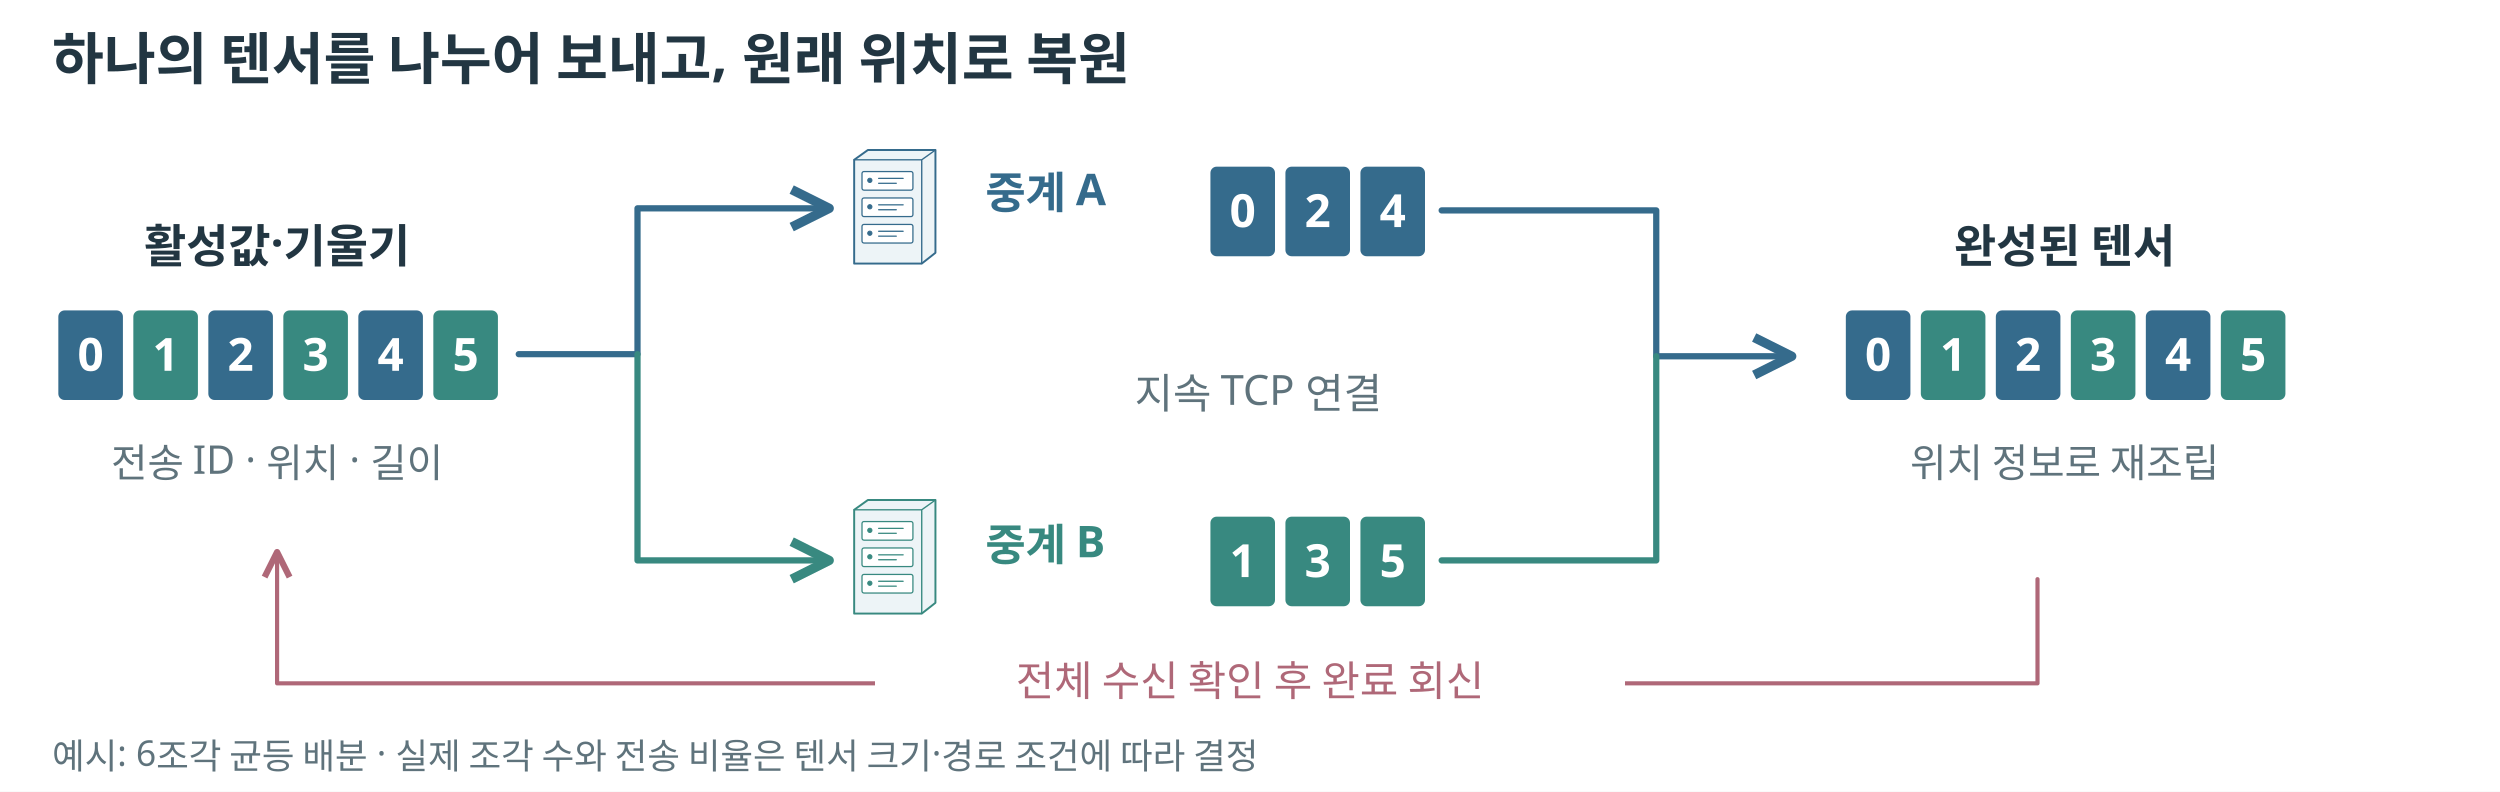
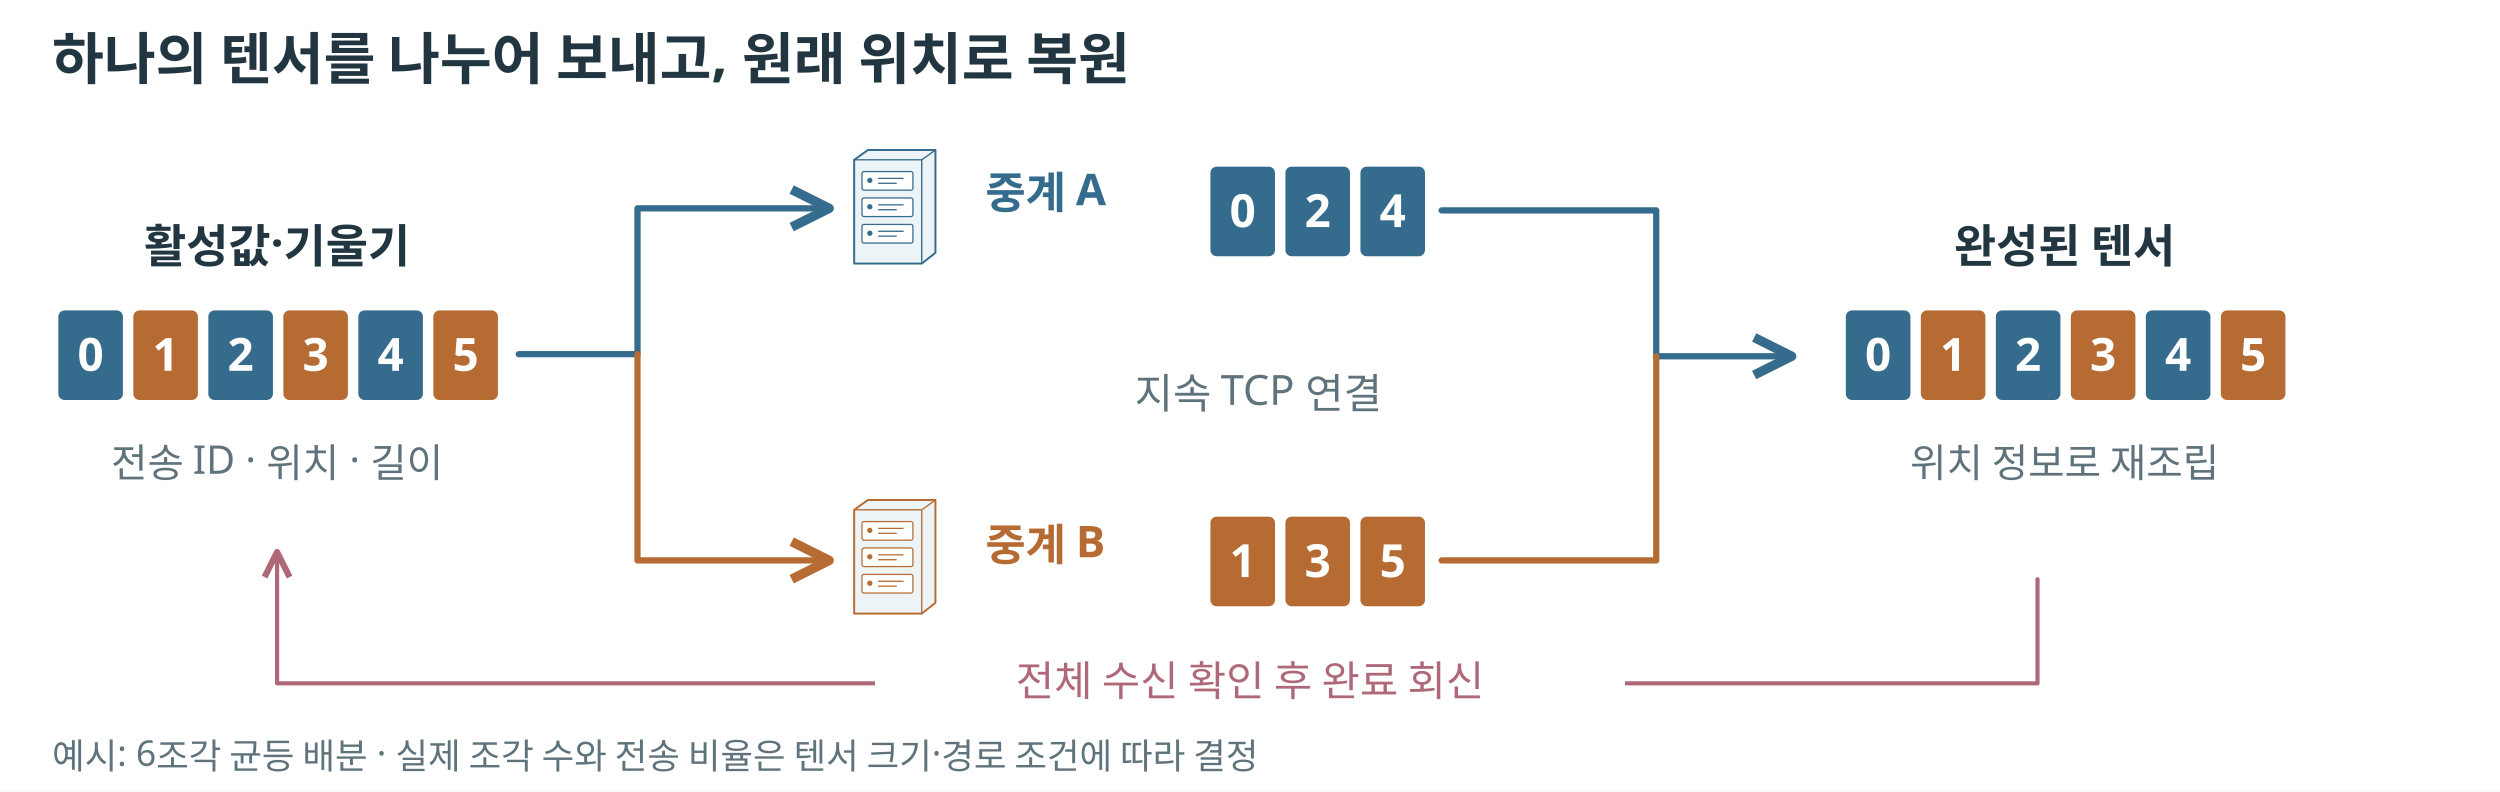
<svg xmlns="http://www.w3.org/2000/svg" width="1200" height="380" viewBox="0 0 1200 380" role="img">
  <defs>
    <marker id="b" markerWidth="8" markerHeight="8" refX="7" refY="4" orient="auto-start-reverse">
      <path d="M1,1 L7,4 L1,7" fill="none" stroke="#356b8c" stroke-width="1.5" stroke-linejoin="round" />
    </marker>
    <marker id="t" markerWidth="8" markerHeight="8" refX="7" refY="4" orient="auto-start-reverse">
-       <path d="M1,1 L7,4 L1,7" fill="none" stroke="#388980" stroke-width="1.5" stroke-linejoin="round" />
+       <path d="M1,1 L7,4 L1,7" fill="none" stroke="#b66b32" stroke-width="1.5" stroke-linejoin="round" />
    </marker>
    <marker id="g" markerWidth="8" markerHeight="8" refX="7" refY="4" orient="auto-start-reverse">
-       <path d="M1,1 L7,4 L1,7" fill="none" stroke="#5f737c" stroke-width="1.5" stroke-linejoin="round" />
+       <path d="M1,1 L7,4 L1,7" fill="none" stroke="#b66b32" stroke-width="1.5" stroke-linejoin="round" />
    </marker>
    <marker id="r" markerWidth="8" markerHeight="8" refX="7" refY="4" orient="auto-start-reverse">
      <path d="M1,1 L7,4 L1,7" fill="none" stroke="#af6878" stroke-width="1.5" stroke-linejoin="round" />
    </marker>
  </defs>
  <rect width="100%" height="100%" fill="white" />
  <text x="25" y="38" font-family="Malgun Gothic,맑은 고딕,sans-serif" font-size="27" font-weight="700" fill="#223642" text-anchor="start">하나의 텐서를 나누어 보내고, 원래 위치로 복원</text>
  <rect x="28" y="149" width="31" height="43" rx="3" fill="#356b8c" stroke="none" stroke-width="1.7" />
  <text x="43.5" y="178" font-family="Malgun Gothic,맑은 고딕,sans-serif" font-size="22" font-weight="700" fill="white" text-anchor="middle">0</text>
-   <rect x="64" y="149" width="31" height="43" rx="3" fill="#388980" stroke="none" stroke-width="1.7" />
+   <rect x="64" y="149" width="31" height="43" rx="3" fill="#b66b32" stroke="none" stroke-width="1.7" />
  <text x="79.5" y="178" font-family="Malgun Gothic,맑은 고딕,sans-serif" font-size="22" font-weight="700" fill="white" text-anchor="middle">1</text>
  <rect x="100" y="149" width="31" height="43" rx="3" fill="#356b8c" stroke="none" stroke-width="1.7" />
  <text x="115.5" y="178" font-family="Malgun Gothic,맑은 고딕,sans-serif" font-size="22" font-weight="700" fill="white" text-anchor="middle">2</text>
-   <rect x="136" y="149" width="31" height="43" rx="3" fill="#388980" stroke="none" stroke-width="1.7" />
+   <rect x="136" y="149" width="31" height="43" rx="3" fill="#b66b32" stroke="none" stroke-width="1.7" />
  <text x="151.5" y="178" font-family="Malgun Gothic,맑은 고딕,sans-serif" font-size="22" font-weight="700" fill="white" text-anchor="middle">3</text>
  <rect x="172" y="149" width="31" height="43" rx="3" fill="#356b8c" stroke="none" stroke-width="1.7" />
  <text x="187.5" y="178" font-family="Malgun Gothic,맑은 고딕,sans-serif" font-size="22" font-weight="700" fill="white" text-anchor="middle">4</text>
-   <rect x="208" y="149" width="31" height="43" rx="3" fill="#388980" stroke="none" stroke-width="1.7" />
+   <rect x="208" y="149" width="31" height="43" rx="3" fill="#b66b32" stroke="none" stroke-width="1.7" />
  <text x="223.5" y="178" font-family="Malgun Gothic,맑은 고딕,sans-serif" font-size="22" font-weight="700" fill="white" text-anchor="middle">5</text>
  <text x="133" y="126" font-family="Malgun Gothic,맑은 고딕,sans-serif" font-size="22" font-weight="700" fill="#223642" text-anchor="middle">활성값·기울기</text>
  <text x="133" y="229" font-family="Malgun Gothic,맑은 고딕,sans-serif" font-size="19" font-weight="400" fill="#5f737c" text-anchor="middle">전송 ID · 위치 · 길이</text>
  <path d="M249 170 H306 V100 H398" fill="none" stroke="#356b8c" stroke-width="3" stroke-linecap="round" stroke-linejoin="round" marker-end="url(#b)" />
-   <path d="M306 170 V269 H398" fill="none" stroke="#388980" stroke-width="3" stroke-linecap="round" stroke-linejoin="round" marker-end="url(#t)" />
+   <path d="M306 170 V269 H398" fill="none" stroke="#b66b32" stroke-width="3" stroke-linecap="round" stroke-linejoin="round" marker-end="url(#t)" />
  <g transform="translate(410 72) scale(0.47)">
    <path d="M0 10 L14 0 H83 V105 L69 116 H0 Z" fill="#edf4f7" stroke="#356b8c" stroke-width="2" stroke-linecap="round" stroke-linejoin="round" />
    <path d="M0 10 H69 L83 0 M69 10 V116" fill="none" stroke="#356b8c" stroke-width="1.4" stroke-linecap="round" stroke-linejoin="round" />
    <rect x="8" y="22" width="52" height="19" rx="2" fill="white" stroke="#356b8c" stroke-width="1.3" />
    <circle cx="16" cy="31" r="2.2" fill="#356b8c" stroke="#356b8c" stroke-width="1" />
    <path d="M25 29 H50 M25 34 H43" fill="none" stroke="#356b8c" stroke-width="1.3" stroke-linecap="round" stroke-linejoin="round" />
    <rect x="8" y="49" width="52" height="19" rx="2" fill="white" stroke="#356b8c" stroke-width="1.3" />
    <circle cx="16" cy="58" r="2.2" fill="#356b8c" stroke="#356b8c" stroke-width="1" />
    <path d="M25 56 H50 M25 61 H43" fill="none" stroke="#356b8c" stroke-width="1.3" stroke-linecap="round" stroke-linejoin="round" />
    <rect x="8" y="76" width="52" height="19" rx="2" fill="white" stroke="#356b8c" stroke-width="1.3" />
    <circle cx="16" cy="85" r="2.2" fill="#356b8c" stroke="#356b8c" stroke-width="1" />
    <path d="M25 83 H50 M25 88 H43" fill="none" stroke="#356b8c" stroke-width="1.3" stroke-linecap="round" stroke-linejoin="round" />
  </g>
  <text x="473" y="100" font-family="Malgun Gothic,맑은 고딕,sans-serif" font-size="21" font-weight="700" fill="#356b8c" text-anchor="start">중계 A</text>
  <rect x="581" y="80" width="31" height="43" rx="3" fill="#356b8c" stroke="none" stroke-width="1.7" />
  <text x="596.5" y="109" font-family="Malgun Gothic,맑은 고딕,sans-serif" font-size="22" font-weight="700" fill="white" text-anchor="middle">0</text>
  <rect x="617" y="80" width="31" height="43" rx="3" fill="#356b8c" stroke="none" stroke-width="1.7" />
  <text x="632.5" y="109" font-family="Malgun Gothic,맑은 고딕,sans-serif" font-size="22" font-weight="700" fill="white" text-anchor="middle">2</text>
  <rect x="653" y="80" width="31" height="43" rx="3" fill="#356b8c" stroke="none" stroke-width="1.7" />
  <text x="668.5" y="109" font-family="Malgun Gothic,맑은 고딕,sans-serif" font-size="22" font-weight="700" fill="white" text-anchor="middle">4</text>
  <g transform="translate(410 240) scale(0.47)">
-     <path d="M0 10 L14 0 H83 V105 L69 116 H0 Z" fill="#edf4f7" stroke="#388980" stroke-width="2" stroke-linecap="round" stroke-linejoin="round" />
-     <path d="M0 10 H69 L83 0 M69 10 V116" fill="none" stroke="#388980" stroke-width="1.4" stroke-linecap="round" stroke-linejoin="round" />
-     <rect x="8" y="22" width="52" height="19" rx="2" fill="white" stroke="#388980" stroke-width="1.3" />
-     <circle cx="16" cy="31" r="2.2" fill="#388980" stroke="#388980" stroke-width="1" />
-     <path d="M25 29 H50 M25 34 H43" fill="none" stroke="#388980" stroke-width="1.3" stroke-linecap="round" stroke-linejoin="round" />
-     <rect x="8" y="49" width="52" height="19" rx="2" fill="white" stroke="#388980" stroke-width="1.3" />
-     <circle cx="16" cy="58" r="2.2" fill="#388980" stroke="#388980" stroke-width="1" />
-     <path d="M25 56 H50 M25 61 H43" fill="none" stroke="#388980" stroke-width="1.3" stroke-linecap="round" stroke-linejoin="round" />
-     <rect x="8" y="76" width="52" height="19" rx="2" fill="white" stroke="#388980" stroke-width="1.3" />
-     <circle cx="16" cy="85" r="2.2" fill="#388980" stroke="#388980" stroke-width="1" />
-     <path d="M25 83 H50 M25 88 H43" fill="none" stroke="#388980" stroke-width="1.3" stroke-linecap="round" stroke-linejoin="round" />
+     <path d="M0 10 L14 0 H83 V105 L69 116 H0 Z" fill="#edf4f7" stroke="#b66b32" stroke-width="2" stroke-linecap="round" stroke-linejoin="round" />
+     <path d="M0 10 H69 L83 0 M69 10 V116" fill="none" stroke="#b66b32" stroke-width="1.4" stroke-linecap="round" stroke-linejoin="round" />
+     <rect x="8" y="22" width="52" height="19" rx="2" fill="white" stroke="#b66b32" stroke-width="1.3" />
+     <circle cx="16" cy="31" r="2.2" fill="#b66b32" stroke="#b66b32" stroke-width="1" />
+     <path d="M25 29 H50 M25 34 H43" fill="none" stroke="#b66b32" stroke-width="1.3" stroke-linecap="round" stroke-linejoin="round" />
+     <rect x="8" y="49" width="52" height="19" rx="2" fill="white" stroke="#b66b32" stroke-width="1.3" />
+     <circle cx="16" cy="58" r="2.2" fill="#b66b32" stroke="#b66b32" stroke-width="1" />
+     <path d="M25 56 H50 M25 61 H43" fill="none" stroke="#b66b32" stroke-width="1.3" stroke-linecap="round" stroke-linejoin="round" />
+     <rect x="8" y="76" width="52" height="19" rx="2" fill="white" stroke="#b66b32" stroke-width="1.3" />
+     <circle cx="16" cy="85" r="2.2" fill="#b66b32" stroke="#b66b32" stroke-width="1" />
+     <path d="M25 83 H50 M25 88 H43" fill="none" stroke="#b66b32" stroke-width="1.3" stroke-linecap="round" stroke-linejoin="round" />
  </g>
-   <text x="473" y="269" font-family="Malgun Gothic,맑은 고딕,sans-serif" font-size="21" font-weight="700" fill="#388980" text-anchor="start">중계 B</text>
-   <rect x="581" y="248" width="31" height="43" rx="3" fill="#388980" stroke="none" stroke-width="1.7" />
+   <text x="473" y="269" font-family="Malgun Gothic,맑은 고딕,sans-serif" font-size="21" font-weight="700" fill="#b66b32" text-anchor="start">중계 B</text>
+   <rect x="581" y="248" width="31" height="43" rx="3" fill="#b66b32" stroke="none" stroke-width="1.7" />
  <text x="596.5" y="277" font-family="Malgun Gothic,맑은 고딕,sans-serif" font-size="22" font-weight="700" fill="white" text-anchor="middle">1</text>
-   <rect x="617" y="248" width="31" height="43" rx="3" fill="#388980" stroke="none" stroke-width="1.7" />
+   <rect x="617" y="248" width="31" height="43" rx="3" fill="#b66b32" stroke="none" stroke-width="1.7" />
  <text x="632.5" y="277" font-family="Malgun Gothic,맑은 고딕,sans-serif" font-size="22" font-weight="700" fill="white" text-anchor="middle">3</text>
-   <rect x="653" y="248" width="31" height="43" rx="3" fill="#388980" stroke="none" stroke-width="1.7" />
+   <rect x="653" y="248" width="31" height="43" rx="3" fill="#b66b32" stroke="none" stroke-width="1.7" />
  <text x="668.5" y="277" font-family="Malgun Gothic,맑은 고딕,sans-serif" font-size="22" font-weight="700" fill="white" text-anchor="middle">5</text>
  <path d="M692 101 H795 V171 H860" fill="none" stroke="#356b8c" stroke-width="3" stroke-linecap="round" stroke-linejoin="round" marker-end="url(#b)" />
-   <path d="M692 269 H795 V171" fill="none" stroke="#388980" stroke-width="3" stroke-linecap="round" stroke-linejoin="round" />
+   <path d="M692 269 H795 V171" fill="none" stroke="#b66b32" stroke-width="3" stroke-linecap="round" stroke-linejoin="round" />
  <rect x="886" y="149" width="31" height="43" rx="3" fill="#356b8c" stroke="none" stroke-width="1.7" />
  <text x="901.5" y="178" font-family="Malgun Gothic,맑은 고딕,sans-serif" font-size="22" font-weight="700" fill="white" text-anchor="middle">0</text>
-   <rect x="922" y="149" width="31" height="43" rx="3" fill="#388980" stroke="none" stroke-width="1.7" />
+   <rect x="922" y="149" width="31" height="43" rx="3" fill="#b66b32" stroke="none" stroke-width="1.7" />
  <text x="937.5" y="178" font-family="Malgun Gothic,맑은 고딕,sans-serif" font-size="22" font-weight="700" fill="white" text-anchor="middle">1</text>
  <rect x="958" y="149" width="31" height="43" rx="3" fill="#356b8c" stroke="none" stroke-width="1.7" />
  <text x="973.5" y="178" font-family="Malgun Gothic,맑은 고딕,sans-serif" font-size="22" font-weight="700" fill="white" text-anchor="middle">2</text>
-   <rect x="994" y="149" width="31" height="43" rx="3" fill="#388980" stroke="none" stroke-width="1.7" />
+   <rect x="994" y="149" width="31" height="43" rx="3" fill="#b66b32" stroke="none" stroke-width="1.7" />
  <text x="1009.5" y="178" font-family="Malgun Gothic,맑은 고딕,sans-serif" font-size="22" font-weight="700" fill="white" text-anchor="middle">3</text>
  <rect x="1030" y="149" width="31" height="43" rx="3" fill="#356b8c" stroke="none" stroke-width="1.7" />
  <text x="1045.5" y="178" font-family="Malgun Gothic,맑은 고딕,sans-serif" font-size="22" font-weight="700" fill="white" text-anchor="middle">4</text>
-   <rect x="1066" y="149" width="31" height="43" rx="3" fill="#388980" stroke="none" stroke-width="1.7" />
+   <rect x="1066" y="149" width="31" height="43" rx="3" fill="#b66b32" stroke="none" stroke-width="1.7" />
  <text x="1081.5" y="178" font-family="Malgun Gothic,맑은 고딕,sans-serif" font-size="22" font-weight="700" fill="white" text-anchor="middle">5</text>
  <text x="991" y="126" font-family="Malgun Gothic,맑은 고딕,sans-serif" font-size="22" font-weight="700" fill="#223642" text-anchor="middle">완성된 텐서</text>
  <text x="991" y="229" font-family="Malgun Gothic,맑은 고딕,sans-serif" font-size="19" font-weight="400" fill="#5f737c" text-anchor="middle">위치 정보로 재조립</text>
  <text x="604" y="196" font-family="Malgun Gothic,맑은 고딕,sans-serif" font-size="20" font-weight="400" fill="#5f737c" text-anchor="middle">지속 TCP 연결</text>
  <path d="M978 278 V328 H133 V265" fill="none" stroke="#af6878" stroke-width="2" stroke-linecap="round" stroke-linejoin="round" marker-end="url(#r)" />
  <rect x="420" y="312" width="360" height="30" rx="0" fill="white" stroke="none" stroke-width="1.7" />
  <text x="600" y="334" font-family="Malgun Gothic,맑은 고딕,sans-serif" font-size="20" font-weight="400" fill="#af6878" text-anchor="middle">전체 수신 확인 후 완료 회신</text>
  <text x="25" y="369" font-family="Malgun Gothic,맑은 고딕,sans-serif" font-size="17" font-weight="400" fill="#5f737c" text-anchor="start">예시: 6조각 균등 배분 · 실제 조각 수와 전송 비율은 텐서 크기·경로 조건에 따라 결정</text>
</svg>
